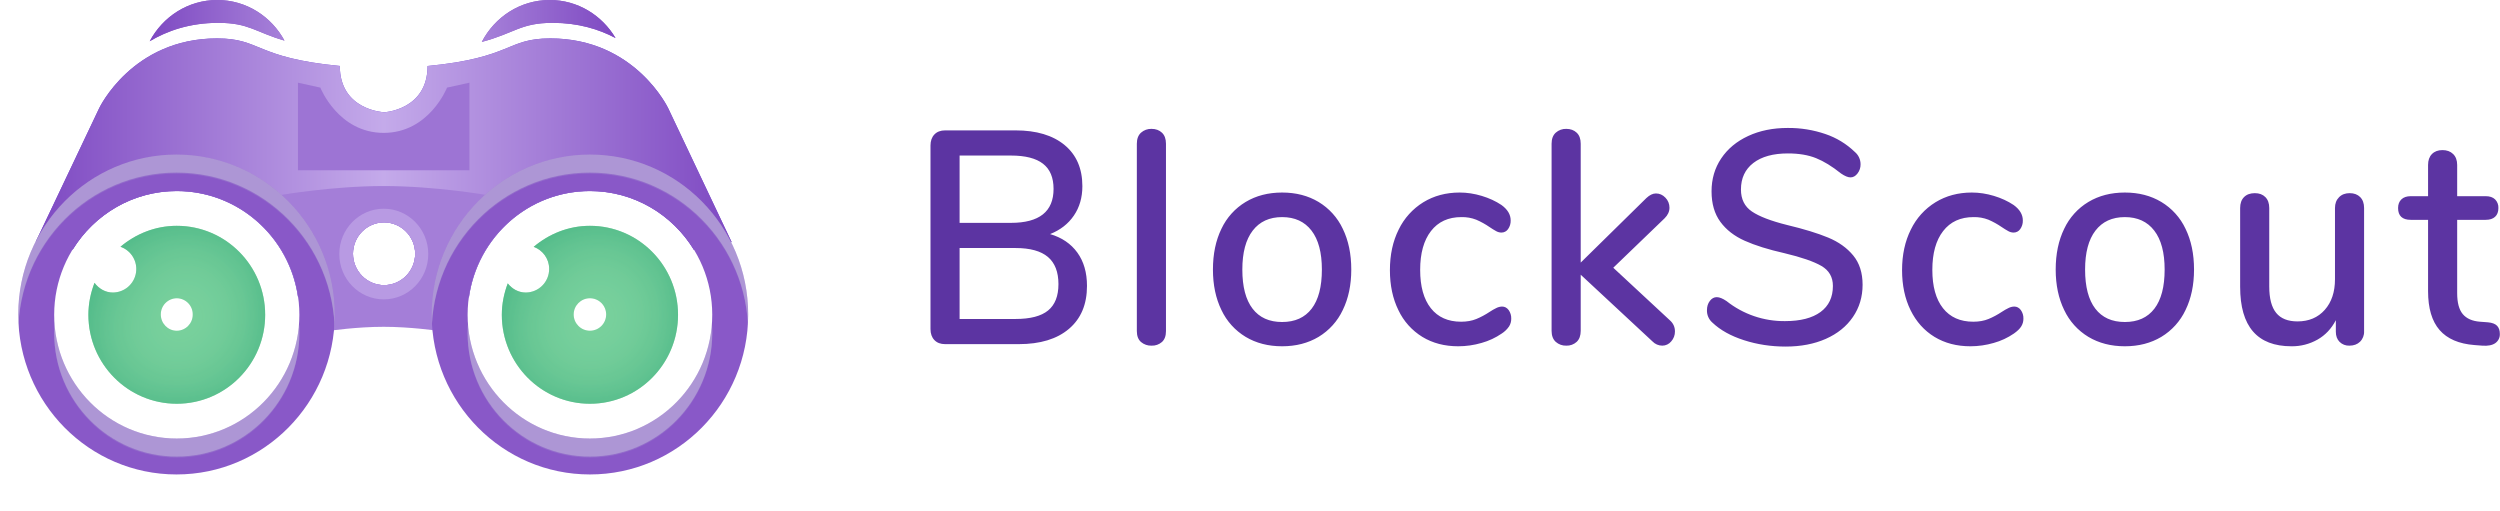
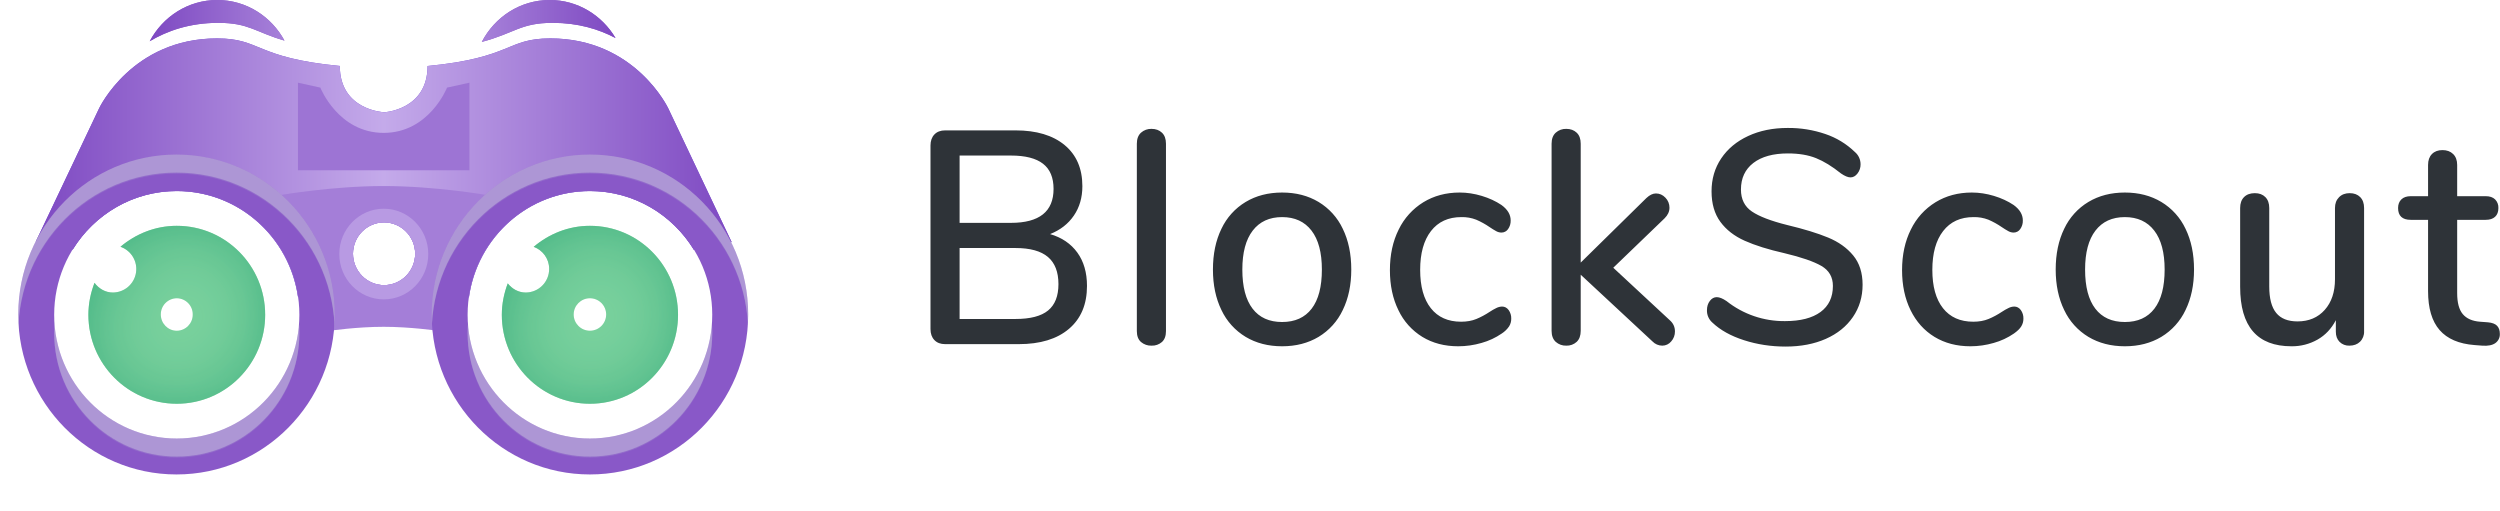
<svg xmlns="http://www.w3.org/2000/svg" height="28" width="137">
  <linearGradient id="a" x1="0%" y1="0%" y2="0%">
    <stop offset="0" stop-color="#7e49c2" />
    <stop offset=".5" stop-color="#c4aaea" />
    <stop offset="1" stop-color="#7e49c2" />
  </linearGradient>
  <filter id="b">
    <feOffset dy="1" in="SourceAlpha" />
    <feGaussianBlur result="blurOut" />
    <feFlood flood-color="#f6f6f6" result="floodOut" />
    <feComposite in="floodOut" in2="blurOut" operator="out" result="compOut" />
    <feComposite in="compOut" in2="SourceAlpha" operator="in" />
    <feComponentTransfer>
      <feFuncA slope=".25" type="linear" />
    </feComponentTransfer>
    <feBlend in2="SourceGraphic" />
  </filter>
  <filter id="c">
    <feOffset in="SourceAlpha" />
    <feGaussianBlur result="blurOut" stdDeviation="2.236" />
    <feFlood flood-color="#35b080" result="floodOut" />
    <feComposite in="floodOut" in2="blurOut" operator="out" result="compOut" />
    <feComposite in="compOut" in2="SourceAlpha" operator="in" />
    <feComponentTransfer>
      <feFuncA type="linear" />
    </feComponentTransfer>
    <feBlend in2="SourceGraphic" />
  </filter>
  <filter id="d">
    <feOffset dy="1" in="SourceAlpha" />
    <feGaussianBlur result="blurOut" />
    <feFlood flood-color="#f6f6f6" result="floodOut" />
    <feComposite in="floodOut" in2="blurOut" operator="out" result="compOut" />
    <feComposite in="compOut" in2="SourceAlpha" operator="in" />
    <feComponentTransfer>
      <feFuncA slope=".25" type="linear" />
    </feComponentTransfer>
    <feBlend in2="SourceGraphic" />
  </filter>
  <filter id="e">
    <feOffset in="SourceAlpha" />
    <feGaussianBlur result="blurOut" stdDeviation="2.236" />
    <feFlood flood-color="#35b080" result="floodOut" />
    <feComposite in="floodOut" in2="blurOut" operator="out" result="compOut" />
    <feComposite in="compOut" in2="SourceAlpha" operator="in" />
    <feComponentTransfer>
      <feFuncA type="linear" />
    </feComponentTransfer>
    <feBlend in2="SourceGraphic" />
  </filter>
  <path d="m30.285 1.252c-1.758 0-2.069.563-3.882 1.045.706-1.36 2.099-2.297 3.722-2.297 1.539 0 2.871.842 3.608 2.086-.913-.485-2.05-.834-3.448-.834zm-22.081 1.008c.712-1.339 2.093-2.26 3.702-2.26 1.595 0 2.967.906 3.684 2.226-1.596-.464-1.952-.974-3.626-.974-1.562 0-2.798.435-3.76 1.008z" fill="#8957c8" fill-rule="evenodd" />
  <path d="m30.285 1.252c-1.758 0-2.069.563-3.882 1.045.706-1.36 2.099-2.297 3.722-2.297 1.539 0 2.871.842 3.608 2.086-.913-.485-2.05-.834-3.448-.834zm-22.081 1.008c.712-1.339 2.093-2.26 3.702-2.26 1.595 0 2.967.906 3.684 2.226-1.596-.464-1.952-.974-3.626-.974-1.562 0-2.798.435-3.76 1.008z" fill="url(#a)" />
  <path d="m38.029 13.695c-1.181-1.933-3.289-3.226-5.701-3.226-3.376 0-6.161 2.527-6.627 5.812l-4.674.98v-.027l-4.702-.984c-.48-3.27-3.264-5.781-6.638-5.781-2.405 0-4.51 1.28-5.697 3.199l-2.029-.425 3.472-7.309s1.804-3.83 6.462-3.83c2.416 0 2.076 1.063 6.728 1.51 0 2.421 2.404 2.535 2.404 2.535v.008s2.403-.115 2.403-2.54c4.653-.448 4.312-1.513 6.729-1.513 4.658 0 6.462 3.836 6.462 3.836l3.471 7.323zm-16.982-1.508c-.941 0-1.703.77-1.703 1.719s.762 1.719 1.703 1.719c.94 0 1.703-.77 1.703-1.719s-.763-1.719-1.703-1.719z" fill="#704ad5" fill-rule="evenodd" />
  <path d="m38.029 13.695c-1.181-1.933-3.289-3.226-5.701-3.226-3.376 0-6.161 2.527-6.627 5.812l-4.674.98v-.027l-4.702-.984c-.48-3.27-3.264-5.781-6.638-5.781-2.405 0-4.51 1.28-5.697 3.199l-2.029-.425 3.472-7.309s1.804-3.83 6.462-3.83c2.416 0 2.076 1.063 6.728 1.51 0 2.421 2.404 2.535 2.404 2.535v.008s2.403-.115 2.403-2.54c4.653-.448 4.312-1.513 6.729-1.513 4.658 0 6.462 3.836 6.462 3.836l3.471 7.323zm-16.982-1.508c-.941 0-1.703.77-1.703 1.719s.762 1.719 1.703 1.719c.94 0 1.703-.77 1.703-1.719s-.763-1.719-1.703-1.719z" fill="url(#a)" />
  <g fill-rule="evenodd">
    <path d="m23.964 18.124s-1.477-.215-2.937-.215c-1.477 0-2.938.215-2.938.215l-2.67-7.443s2.8-.486 5.608-.486c2.799 0 5.607.486 5.607.486zm-2.917-5.937c-.941 0-1.703.77-1.703 1.719s.762 1.719 1.703 1.719c.94 0 1.703-.77 1.703-1.719s-.763-1.719-1.703-1.719z" fill="#a47ed8" />
    <path d="m21.031 16.406c-1.346 0-2.437-1.112-2.437-2.484s1.091-2.484 2.437-2.484 2.438 1.112 2.438 2.484-1.092 2.484-2.438 2.484zm.016-4.219c-.941 0-1.703.77-1.703 1.719s.762 1.719 1.703 1.719c.94 0 1.703-.77 1.703-1.719s-.763-1.719-1.703-1.719z" fill="#b89ae3" />
    <path d="m16.327 4.531v4.801h9.399v-4.801l-1.228.27s-.976 2.481-3.471 2.481c-2.496 0-3.472-2.481-3.472-2.481z" fill="#9d74d4" />
    <path d="m32.328 26c-4.789 0-8.672-3.925-8.672-8.766s3.883-8.765 8.672-8.765 8.672 3.924 8.672 8.765-3.883 8.766-8.672 8.766zm0-15.531c-3.702 0-6.703 3.036-6.703 6.781s3.001 6.781 6.703 6.781 6.703-3.036 6.703-6.781-3.001-6.781-6.703-6.781z" fill="#8958c8" filter="url(#b)" />
    <path d="m32.328 22.125c-2.666 0-4.828-2.183-4.828-4.875 0-.608.124-1.184.325-1.721.235.299.581.502.987.502a1.29 1.29 0 0 0 1.282-1.297c0-.56-.356-1.027-.848-1.208.838-.708 1.904-1.151 3.082-1.151 2.667 0 4.828 2.183 4.828 4.875s-2.161 4.875-4.828 4.875zm0-5.781a.89.89 0 1 0 -.001 1.78.89.89 0 0 0 .001-1.78z" fill="#80d6a1" filter="url(#c)" />
    <path d="m9.672 26c-4.789 0-8.672-3.925-8.672-8.766s3.883-8.765 8.672-8.765 8.672 3.924 8.672 8.765-3.883 8.766-8.672 8.766zm.015-15.531c-3.71 0-6.718 3.036-6.718 6.781s3.008 6.781 6.718 6.781c3.711 0 6.719-3.036 6.719-6.781s-3.008-6.781-6.719-6.781z" fill="#8958c8" filter="url(#d)" />
    <path d="m9.687 22.125c-2.675 0-4.843-2.183-4.843-4.875 0-.619.126-1.207.335-1.752.234.316.589.533 1.008.533a1.29 1.29 0 0 0 .414-2.509c.84-.706 1.907-1.147 3.086-1.147 2.676 0 4.844 2.183 4.844 4.875s-2.168 4.875-4.844 4.875zm0-5.781a.882.882 0 0 0 -.875.89c0 .492.392.891.875.891a.883.883 0 0 0 .875-.891.882.882 0 0 0 -.875-.89z" fill="#80d6a1" filter="url(#e)" />
-     <path d="m136.217 12.047h-1.564v4.021c0 .521.103.903.308 1.146.206.244.519.383.94.416l.442.033c.232.022.398.086.498.191.1.106.15.252.15.44a.584.584 0 0 1 -.245.507c-.163.117-.403.164-.719.141l-.426-.033c-.853-.066-1.49-.34-1.911-.822s-.632-1.194-.632-2.135v-3.905h-.948c-.463 0-.695-.216-.695-.648 0-.2.061-.357.182-.474.121-.116.292-.174.513-.174h.948v-1.712c0-.254.071-.454.213-.598s.334-.216.577-.216c.242 0 .437.072.584.216.148.144.221.344.221.598v1.712h1.564c.221 0 .392.058.513.174a.628.628 0 0 1 .182.474c0 .21-.061.371-.182.482s-.292.166-.513.166zm-7.471 6.895a.723.723 0 0 1 -.537-.207c-.137-.139-.205-.324-.205-.557v-.631c-.242.465-.576.82-1.003 1.063a2.825 2.825 0 0 1 -1.429.366c-1.875 0-2.812-1.086-2.812-3.257v-4.32c0-.255.071-.454.213-.598.143-.144.34-.216.593-.216.242 0 .434.072.576.216s.213.343.213.598v4.303c0 .654.127 1.136.38 1.446.252.31.642.465 1.168.465.621 0 1.119-.21 1.493-.631s.561-.981.561-1.678v-3.905c0-.244.073-.44.221-.59.147-.15.342-.224.584-.224s.434.072.577.216c.142.144.213.343.213.598v6.763a.753.753 0 0 1 -.221.564c-.148.144-.343.216-.585.216zm-10.306-.481c-.574.343-1.239.515-1.998.515-.758 0-1.424-.172-1.998-.515a3.406 3.406 0 0 1 -1.326-1.471c-.311-.637-.466-1.376-.466-2.218 0-.853.155-1.598.466-2.235a3.397 3.397 0 0 1 1.326-1.47c.574-.344 1.24-.516 1.998-.516.759 0 1.424.172 1.998.516a3.406 3.406 0 0 1 1.327 1.47c.311.637.466 1.382.466 2.235 0 .842-.155 1.581-.466 2.218a3.414 3.414 0 0 1 -1.327 1.471zm-.387-5.824c-.379-.493-.916-.74-1.611-.74s-1.232.247-1.611.74-.568 1.204-.568 2.135c0 .942.187 1.656.56 2.143.374.488.914.731 1.619.731.706 0 1.245-.243 1.619-.731.374-.487.561-1.201.561-2.143 0-.931-.189-1.642-.569-2.135zm-9.918 4.993c.316 0 .594-.05.837-.15.242-.099.489-.232.742-.399a2.94 2.94 0 0 1 .348-.199.744.744 0 0 1 .316-.083c.147 0 .268.064.363.191a.77.77 0 0 1 .142.474c0 .155-.04.296-.119.423-.078.128-.213.258-.402.391a3.697 3.697 0 0 1 -1.106.515 4.577 4.577 0 0 1 -1.279.183c-.748 0-1.403-.172-1.967-.515-.563-.344-1-.831-1.311-1.463-.31-.631-.466-1.362-.466-2.193 0-.842.161-1.584.482-2.226a3.587 3.587 0 0 1 1.351-1.496c.579-.354 1.242-.532 1.99-.532.4 0 .803.061 1.208.183s.766.288 1.082.499c.337.244.505.526.505.847a.77.77 0 0 1 -.142.474.436.436 0 0 1 -.363.191.6.6 0 0 1 -.284-.075 4.299 4.299 0 0 1 -.364-.224 4.29 4.29 0 0 0 -.734-.407 2.12 2.12 0 0 0 -.814-.142c-.716 0-1.271.255-1.666.765-.395.509-.592 1.218-.592 2.127 0 .908.195 1.609.584 2.101.39.493.943.74 1.659.74zm-10.204-5.301c.927.222 1.677.452 2.251.69s1.032.565 1.374.98c.342.416.514.95.514 1.604 0 .664-.177 1.254-.53 1.769-.352.515-.847.914-1.484 1.197-.637.282-1.372.423-2.204.423-.8 0-1.561-.116-2.282-.349-.721-.232-1.298-.553-1.729-.963a.867.867 0 0 1 -.3-.682c0-.199.052-.368.157-.506.106-.139.232-.208.38-.208.147 0 .326.072.537.216a5.07 5.07 0 0 0 3.206 1.097c.842 0 1.49-.167 1.943-.499.452-.332.679-.808.679-1.429 0-.487-.211-.853-.632-1.097-.421-.243-1.095-.476-2.022-.697-.884-.2-1.611-.427-2.179-.682-.569-.254-1.014-.6-1.335-1.038s-.482-.994-.482-1.67.176-1.277.529-1.803.845-.936 1.477-1.229c.632-.294 1.353-.441 2.164-.441a6.2 6.2 0 0 1 2.069.333 4.298 4.298 0 0 1 1.611.98.88.88 0 0 1 .316.681.794.794 0 0 1 -.166.499c-.11.144-.239.216-.387.216-.137 0-.31-.072-.521-.216-.484-.388-.94-.668-1.366-.839-.427-.172-.94-.258-1.54-.258-.811 0-1.443.175-1.896.523-.452.349-.679.834-.679 1.454 0 .532.2.934.6 1.205.401.272 1.043.518 1.927.739zm-6.839 6.613a.747.747 0 0 1 -.537-.232l-3.932-3.656v3.074c0 .266-.074.468-.222.607a.798.798 0 0 1 -.568.207.829.829 0 0 1 -.577-.207c-.152-.139-.229-.341-.229-.607v-10.252c0-.266.077-.468.229-.606a.825.825 0 0 1 .577-.208c.231 0 .421.069.568.208.148.138.222.34.222.606v6.514l3.601-3.539c.179-.167.352-.25.521-.25.2 0 .374.078.521.233a.771.771 0 0 1 .221.548c0 .211-.089.405-.268.582l-2.812 2.708 3.096 2.875c.19.166.284.371.284.615a.8.8 0 0 1 -.205.548.632.632 0 0 1 -.49.232zm-11.024-1.312c.316 0 .595-.05.837-.15.242-.099.49-.232.742-.399a2.94 2.94 0 0 1 .348-.199.748.748 0 0 1 .316-.083c.147 0 .268.064.363.191a.77.77 0 0 1 .142.474.784.784 0 0 1 -.118.423 1.422 1.422 0 0 1 -.403.391 3.697 3.697 0 0 1 -1.106.515 4.572 4.572 0 0 1 -1.279.183c-.748 0-1.403-.172-1.966-.515a3.444 3.444 0 0 1 -1.311-1.463c-.311-.631-.466-1.362-.466-2.193 0-.842.16-1.584.481-2.226a3.6 3.6 0 0 1 1.351-1.496c.579-.354 1.242-.532 1.99-.532.4 0 .803.061 1.208.183.406.122.766.288 1.082.499.337.244.506.526.506.847a.777.777 0 0 1 -.142.474.436.436 0 0 1 -.364.191.603.603 0 0 1 -.284-.075 4.153 4.153 0 0 1 -.363-.224 4.295 4.295 0 0 0 -.735-.407 2.112 2.112 0 0 0 -.813-.142c-.716 0-1.272.255-1.667.765-.394.509-.592 1.218-.592 2.127 0 .908.195 1.609.585 2.101.389.493.942.74 1.658.74zm-7.81.831c-.574.343-1.24.515-1.998.515-.759 0-1.425-.172-1.998-.515a3.408 3.408 0 0 1 -1.327-1.471c-.311-.637-.466-1.376-.466-2.218 0-.853.155-1.598.466-2.235a3.4 3.4 0 0 1 1.327-1.47c.573-.344 1.239-.516 1.998-.516.758 0 1.424.172 1.998.516a3.404 3.404 0 0 1 1.326 1.47c.311.637.466 1.382.466 2.235 0 .842-.155 1.581-.466 2.218a3.412 3.412 0 0 1 -1.326 1.471zm-.387-5.824c-.379-.493-.916-.74-1.611-.74s-1.232.247-1.611.74-.569 1.204-.569 2.135c0 .942.187 1.656.561 2.143.373.488.913.731 1.619.731.705 0 1.245-.243 1.619-.731.373-.487.56-1.201.56-2.143 0-.931-.189-1.642-.568-2.135zm-8.766 6.305a.847.847 0 0 1 -.577-.199c-.152-.133-.229-.332-.229-.598v-10.269c0-.266.077-.468.229-.606a.825.825 0 0 1 .577-.208c.231 0 .421.069.568.208.148.138.222.34.222.606v10.269c0 .266-.074.465-.222.598a.815.815 0 0 1 -.568.199zm-3.538-3.273c0 1.008-.329 1.792-.987 2.351-.658.56-1.577.839-2.756.839h-4.028c-.253 0-.45-.074-.592-.224-.142-.149-.213-.351-.213-.606v-10.053c0-.255.071-.457.213-.606.142-.15.339-.225.592-.225h3.854c1.147 0 2.045.269 2.693.806.647.538.971 1.288.971 2.252 0 .62-.155 1.157-.466 1.611-.31.455-.745.792-1.303 1.014.642.188 1.14.526 1.493 1.013.353.488.529 1.097.529 1.828zm-1.832-5.317c0-.62-.192-1.08-.577-1.379-.384-.299-.971-.449-1.761-.449h-2.811v3.689h2.811c1.558 0 2.338-.62 2.338-1.861zm-.308 3.73c-.385-.326-.977-.49-1.777-.49h-3.064v3.888h3.064c.811 0 1.406-.155 1.785-.465s.568-.792.568-1.446c0-.664-.192-1.16-.576-1.487z" fill="#5c34a2" />
+     <path d="m136.217 12.047h-1.564v4.021c0 .521.103.903.308 1.146.206.244.519.383.94.416l.442.033c.232.022.398.086.498.191.1.106.15.252.15.44a.584.584 0 0 1 -.245.507c-.163.117-.403.164-.719.141l-.426-.033c-.853-.066-1.49-.34-1.911-.822s-.632-1.194-.632-2.135v-3.905h-.948c-.463 0-.695-.216-.695-.648 0-.2.061-.357.182-.474.121-.116.292-.174.513-.174h.948v-1.712c0-.254.071-.454.213-.598s.334-.216.577-.216c.242 0 .437.072.584.216.148.144.221.344.221.598v1.712h1.564c.221 0 .392.058.513.174a.628.628 0 0 1 .182.474c0 .21-.061.371-.182.482s-.292.166-.513.166zm-7.471 6.895a.723.723 0 0 1 -.537-.207c-.137-.139-.205-.324-.205-.557v-.631c-.242.465-.576.82-1.003 1.063a2.825 2.825 0 0 1 -1.429.366c-1.875 0-2.812-1.086-2.812-3.257v-4.32c0-.255.071-.454.213-.598.143-.144.34-.216.593-.216.242 0 .434.072.576.216s.213.343.213.598v4.303c0 .654.127 1.136.38 1.446.252.31.642.465 1.168.465.621 0 1.119-.21 1.493-.631s.561-.981.561-1.678v-3.905c0-.244.073-.44.221-.59.147-.15.342-.224.584-.224s.434.072.577.216c.142.144.213.343.213.598v6.763a.753.753 0 0 1 -.221.564c-.148.144-.343.216-.585.216zm-10.306-.481c-.574.343-1.239.515-1.998.515-.758 0-1.424-.172-1.998-.515a3.406 3.406 0 0 1 -1.326-1.471c-.311-.637-.466-1.376-.466-2.218 0-.853.155-1.598.466-2.235a3.397 3.397 0 0 1 1.326-1.47c.574-.344 1.24-.516 1.998-.516.759 0 1.424.172 1.998.516a3.406 3.406 0 0 1 1.327 1.47c.311.637.466 1.382.466 2.235 0 .842-.155 1.581-.466 2.218a3.414 3.414 0 0 1 -1.327 1.471zm-.387-5.824c-.379-.493-.916-.74-1.611-.74s-1.232.247-1.611.74-.568 1.204-.568 2.135c0 .942.187 1.656.56 2.143.374.488.914.731 1.619.731.706 0 1.245-.243 1.619-.731.374-.487.561-1.201.561-2.143 0-.931-.189-1.642-.569-2.135zm-9.918 4.993c.316 0 .594-.05.837-.15.242-.099.489-.232.742-.399a2.94 2.94 0 0 1 .348-.199.744.744 0 0 1 .316-.083c.147 0 .268.064.363.191a.77.77 0 0 1 .142.474c0 .155-.04.296-.119.423-.078.128-.213.258-.402.391a3.697 3.697 0 0 1 -1.106.515 4.577 4.577 0 0 1 -1.279.183c-.748 0-1.403-.172-1.967-.515-.563-.344-1-.831-1.311-1.463-.31-.631-.466-1.362-.466-2.193 0-.842.161-1.584.482-2.226a3.587 3.587 0 0 1 1.351-1.496c.579-.354 1.242-.532 1.99-.532.4 0 .803.061 1.208.183s.766.288 1.082.499c.337.244.505.526.505.847a.77.77 0 0 1 -.142.474.436.436 0 0 1 -.363.191.6.6 0 0 1 -.284-.075 4.299 4.299 0 0 1 -.364-.224 4.29 4.29 0 0 0 -.734-.407 2.12 2.12 0 0 0 -.814-.142c-.716 0-1.271.255-1.666.765-.395.509-.592 1.218-.592 2.127 0 .908.195 1.609.584 2.101.39.493.943.74 1.659.74zm-10.204-5.301c.927.222 1.677.452 2.251.69s1.032.565 1.374.98c.342.416.514.95.514 1.604 0 .664-.177 1.254-.53 1.769-.352.515-.847.914-1.484 1.197-.637.282-1.372.423-2.204.423-.8 0-1.561-.116-2.282-.349-.721-.232-1.298-.553-1.729-.963a.867.867 0 0 1 -.3-.682c0-.199.052-.368.157-.506.106-.139.232-.208.38-.208.147 0 .326.072.537.216a5.07 5.07 0 0 0 3.206 1.097c.842 0 1.49-.167 1.943-.499.452-.332.679-.808.679-1.429 0-.487-.211-.853-.632-1.097-.421-.243-1.095-.476-2.022-.697-.884-.2-1.611-.427-2.179-.682-.569-.254-1.014-.6-1.335-1.038s-.482-.994-.482-1.67.176-1.277.529-1.803.845-.936 1.477-1.229c.632-.294 1.353-.441 2.164-.441a6.2 6.2 0 0 1 2.069.333 4.298 4.298 0 0 1 1.611.98.88.88 0 0 1 .316.681.794.794 0 0 1 -.166.499c-.11.144-.239.216-.387.216-.137 0-.31-.072-.521-.216-.484-.388-.94-.668-1.366-.839-.427-.172-.94-.258-1.54-.258-.811 0-1.443.175-1.896.523-.452.349-.679.834-.679 1.454 0 .532.2.934.6 1.205.401.272 1.043.518 1.927.739zm-6.839 6.613a.747.747 0 0 1 -.537-.232l-3.932-3.656v3.074c0 .266-.074.468-.222.607a.798.798 0 0 1 -.568.207.829.829 0 0 1 -.577-.207c-.152-.139-.229-.341-.229-.607v-10.252c0-.266.077-.468.229-.606a.825.825 0 0 1 .577-.208c.231 0 .421.069.568.208.148.138.222.34.222.606v6.514l3.601-3.539c.179-.167.352-.25.521-.25.2 0 .374.078.521.233a.771.771 0 0 1 .221.548c0 .211-.089.405-.268.582l-2.812 2.708 3.096 2.875c.19.166.284.371.284.615a.8.8 0 0 1 -.205.548.632.632 0 0 1 -.49.232zm-11.024-1.312c.316 0 .595-.05.837-.15.242-.099.49-.232.742-.399a2.94 2.94 0 0 1 .348-.199.748.748 0 0 1 .316-.083c.147 0 .268.064.363.191a.77.77 0 0 1 .142.474.784.784 0 0 1 -.118.423 1.422 1.422 0 0 1 -.403.391 3.697 3.697 0 0 1 -1.106.515 4.572 4.572 0 0 1 -1.279.183c-.748 0-1.403-.172-1.966-.515a3.444 3.444 0 0 1 -1.311-1.463c-.311-.631-.466-1.362-.466-2.193 0-.842.16-1.584.481-2.226a3.6 3.6 0 0 1 1.351-1.496c.579-.354 1.242-.532 1.99-.532.4 0 .803.061 1.208.183.406.122.766.288 1.082.499.337.244.506.526.506.847a.777.777 0 0 1 -.142.474.436.436 0 0 1 -.364.191.603.603 0 0 1 -.284-.075 4.153 4.153 0 0 1 -.363-.224 4.295 4.295 0 0 0 -.735-.407 2.112 2.112 0 0 0 -.813-.142c-.716 0-1.272.255-1.667.765-.394.509-.592 1.218-.592 2.127 0 .908.195 1.609.585 2.101.389.493.942.74 1.658.74zm-7.81.831c-.574.343-1.24.515-1.998.515-.759 0-1.425-.172-1.998-.515a3.408 3.408 0 0 1 -1.327-1.471c-.311-.637-.466-1.376-.466-2.218 0-.853.155-1.598.466-2.235a3.4 3.4 0 0 1 1.327-1.47c.573-.344 1.239-.516 1.998-.516.758 0 1.424.172 1.998.516a3.404 3.404 0 0 1 1.326 1.47c.311.637.466 1.382.466 2.235 0 .842-.155 1.581-.466 2.218a3.412 3.412 0 0 1 -1.326 1.471zm-.387-5.824c-.379-.493-.916-.74-1.611-.74s-1.232.247-1.611.74-.569 1.204-.569 2.135c0 .942.187 1.656.561 2.143.373.488.913.731 1.619.731.705 0 1.245-.243 1.619-.731.373-.487.56-1.201.56-2.143 0-.931-.189-1.642-.568-2.135zm-8.766 6.305a.847.847 0 0 1 -.577-.199c-.152-.133-.229-.332-.229-.598v-10.269c0-.266.077-.468.229-.606a.825.825 0 0 1 .577-.208c.231 0 .421.069.568.208.148.138.222.34.222.606v10.269c0 .266-.074.465-.222.598a.815.815 0 0 1 -.568.199zm-3.538-3.273c0 1.008-.329 1.792-.987 2.351-.658.56-1.577.839-2.756.839h-4.028c-.253 0-.45-.074-.592-.224-.142-.149-.213-.351-.213-.606v-10.053c0-.255.071-.457.213-.606.142-.15.339-.225.592-.225h3.854c1.147 0 2.045.269 2.693.806.647.538.971 1.288.971 2.252 0 .62-.155 1.157-.466 1.611-.31.455-.745.792-1.303 1.014.642.188 1.14.526 1.493 1.013.353.488.529 1.097.529 1.828zm-1.832-5.317c0-.62-.192-1.08-.577-1.379-.384-.299-.971-.449-1.761-.449h-2.811v3.689h2.811c1.558 0 2.338-.62 2.338-1.861zm-.308 3.73c-.385-.326-.977-.49-1.777-.49h-3.064v3.888h3.064c.811 0 1.406-.155 1.785-.465s.568-.792.568-1.446c0-.664-.192-1.16-.576-1.487z" fill="#2e3338" />
  </g>
</svg>
